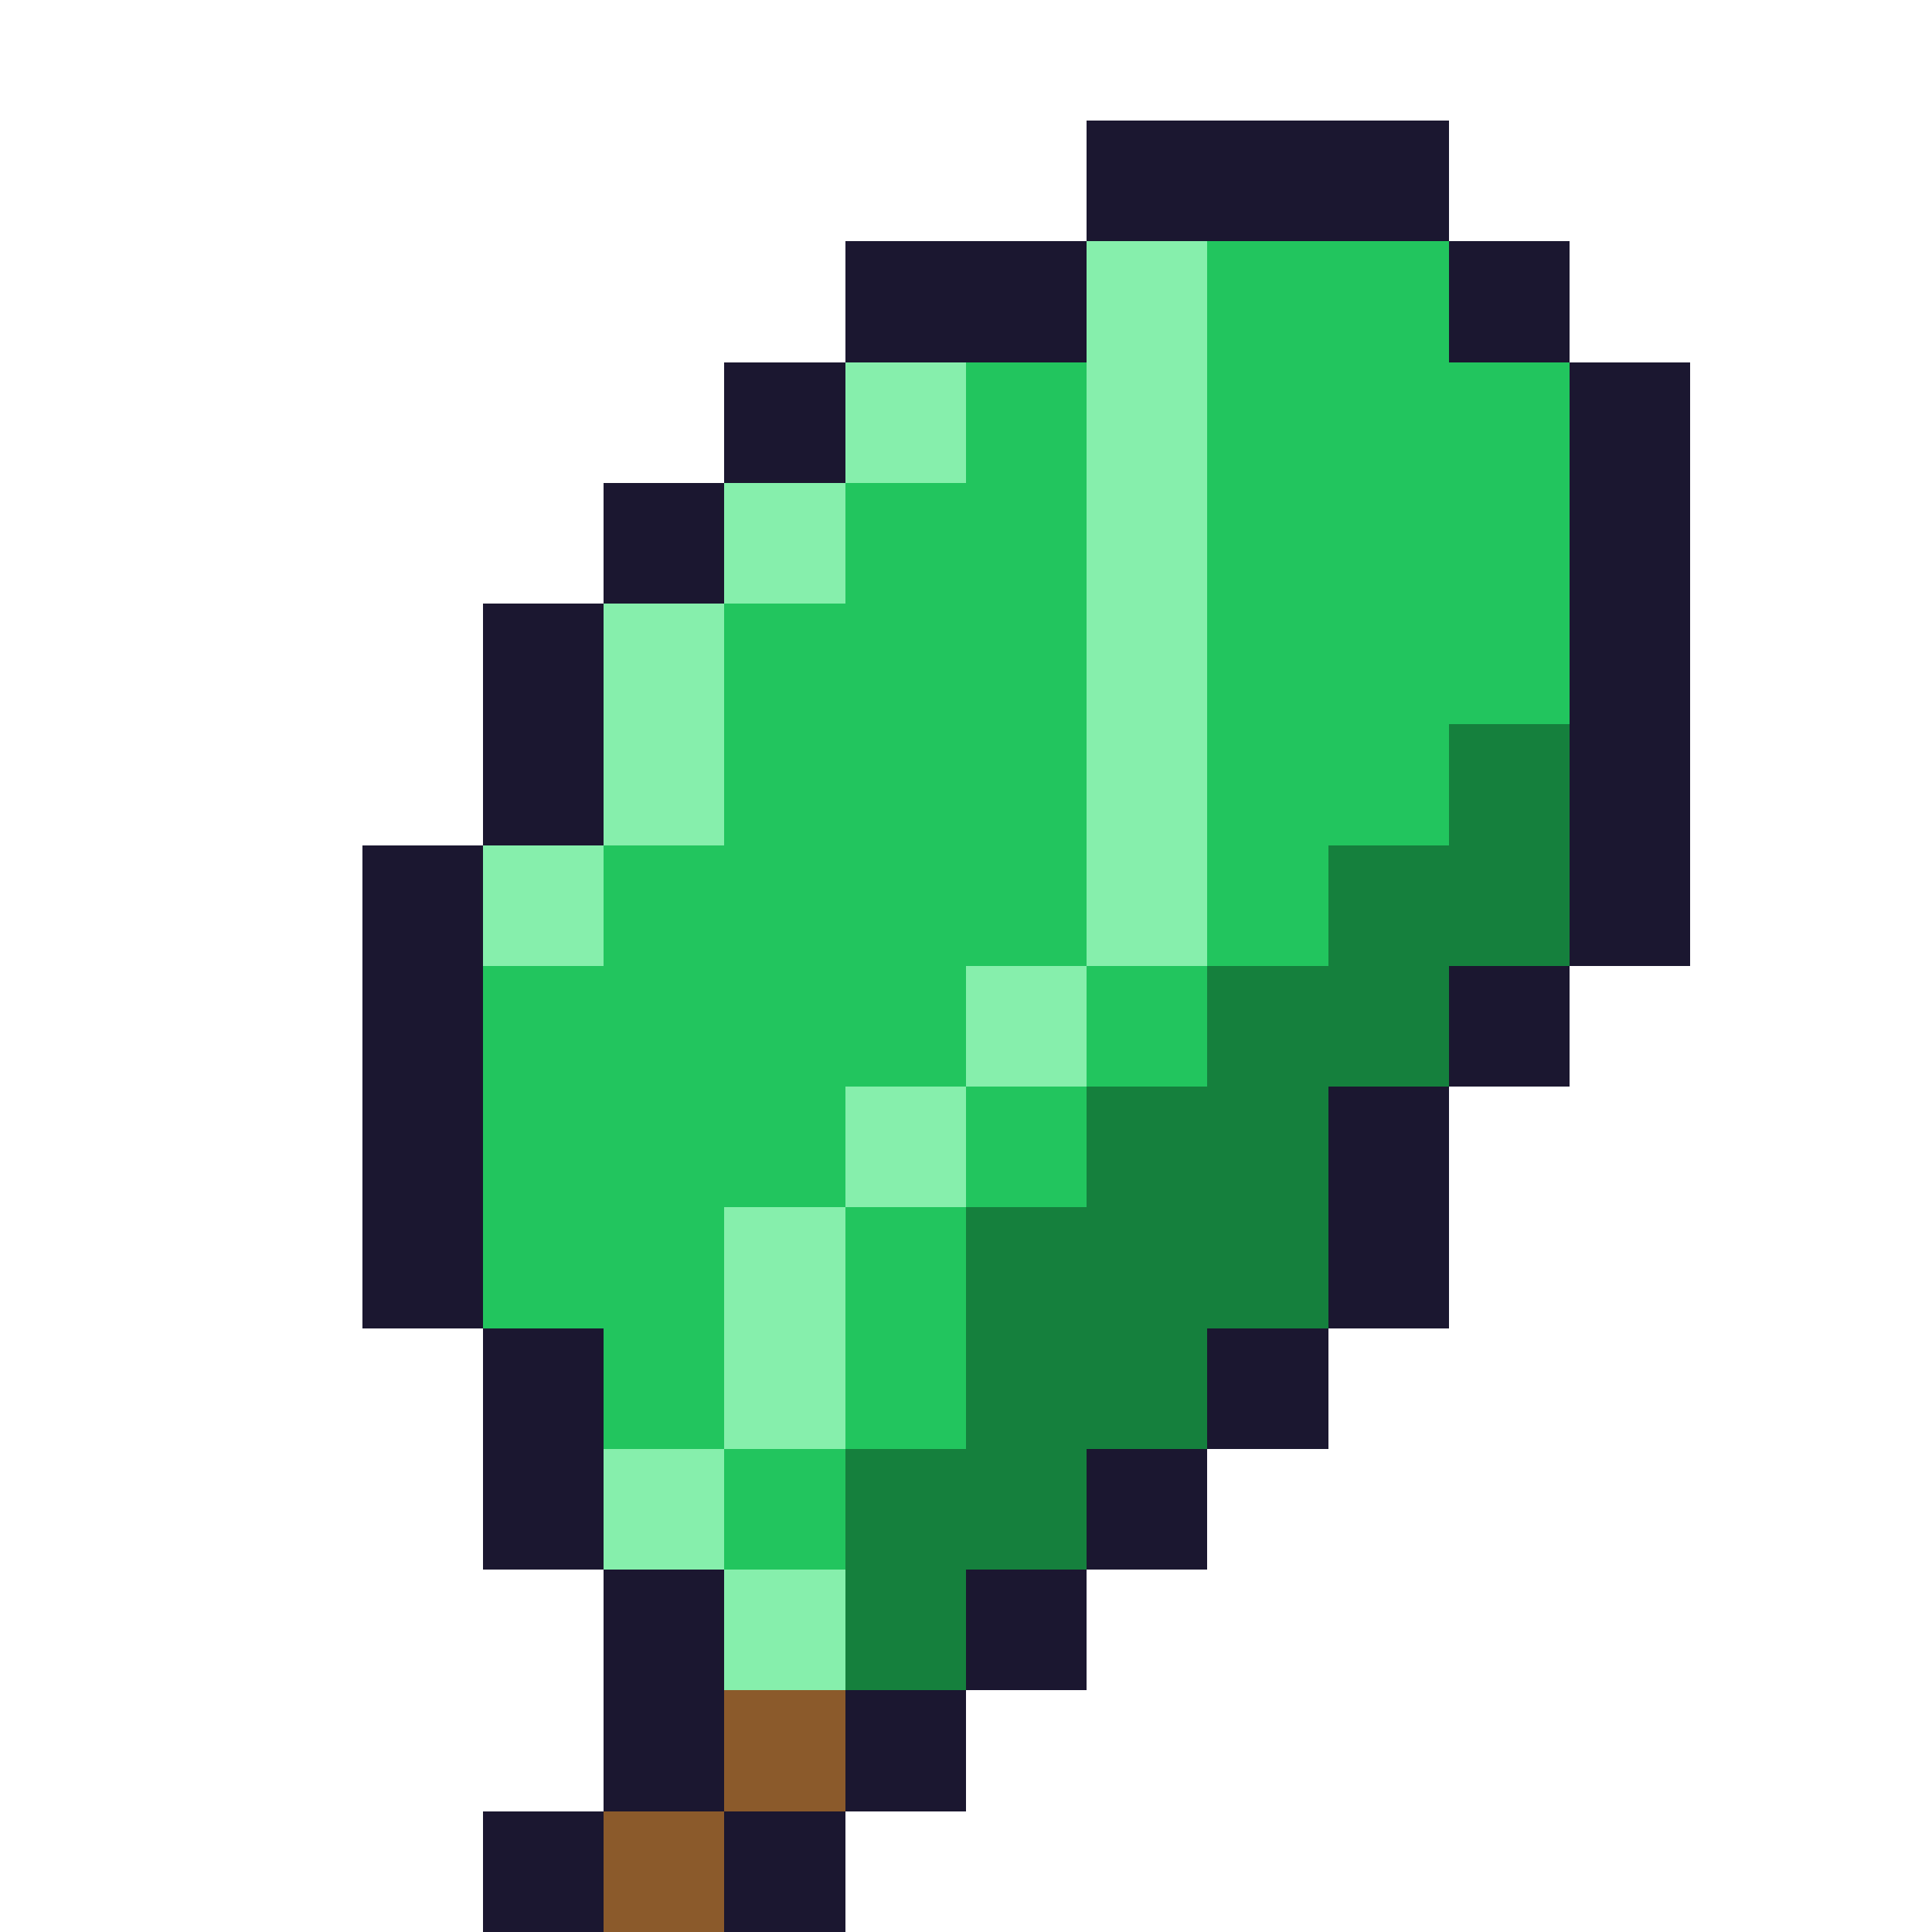
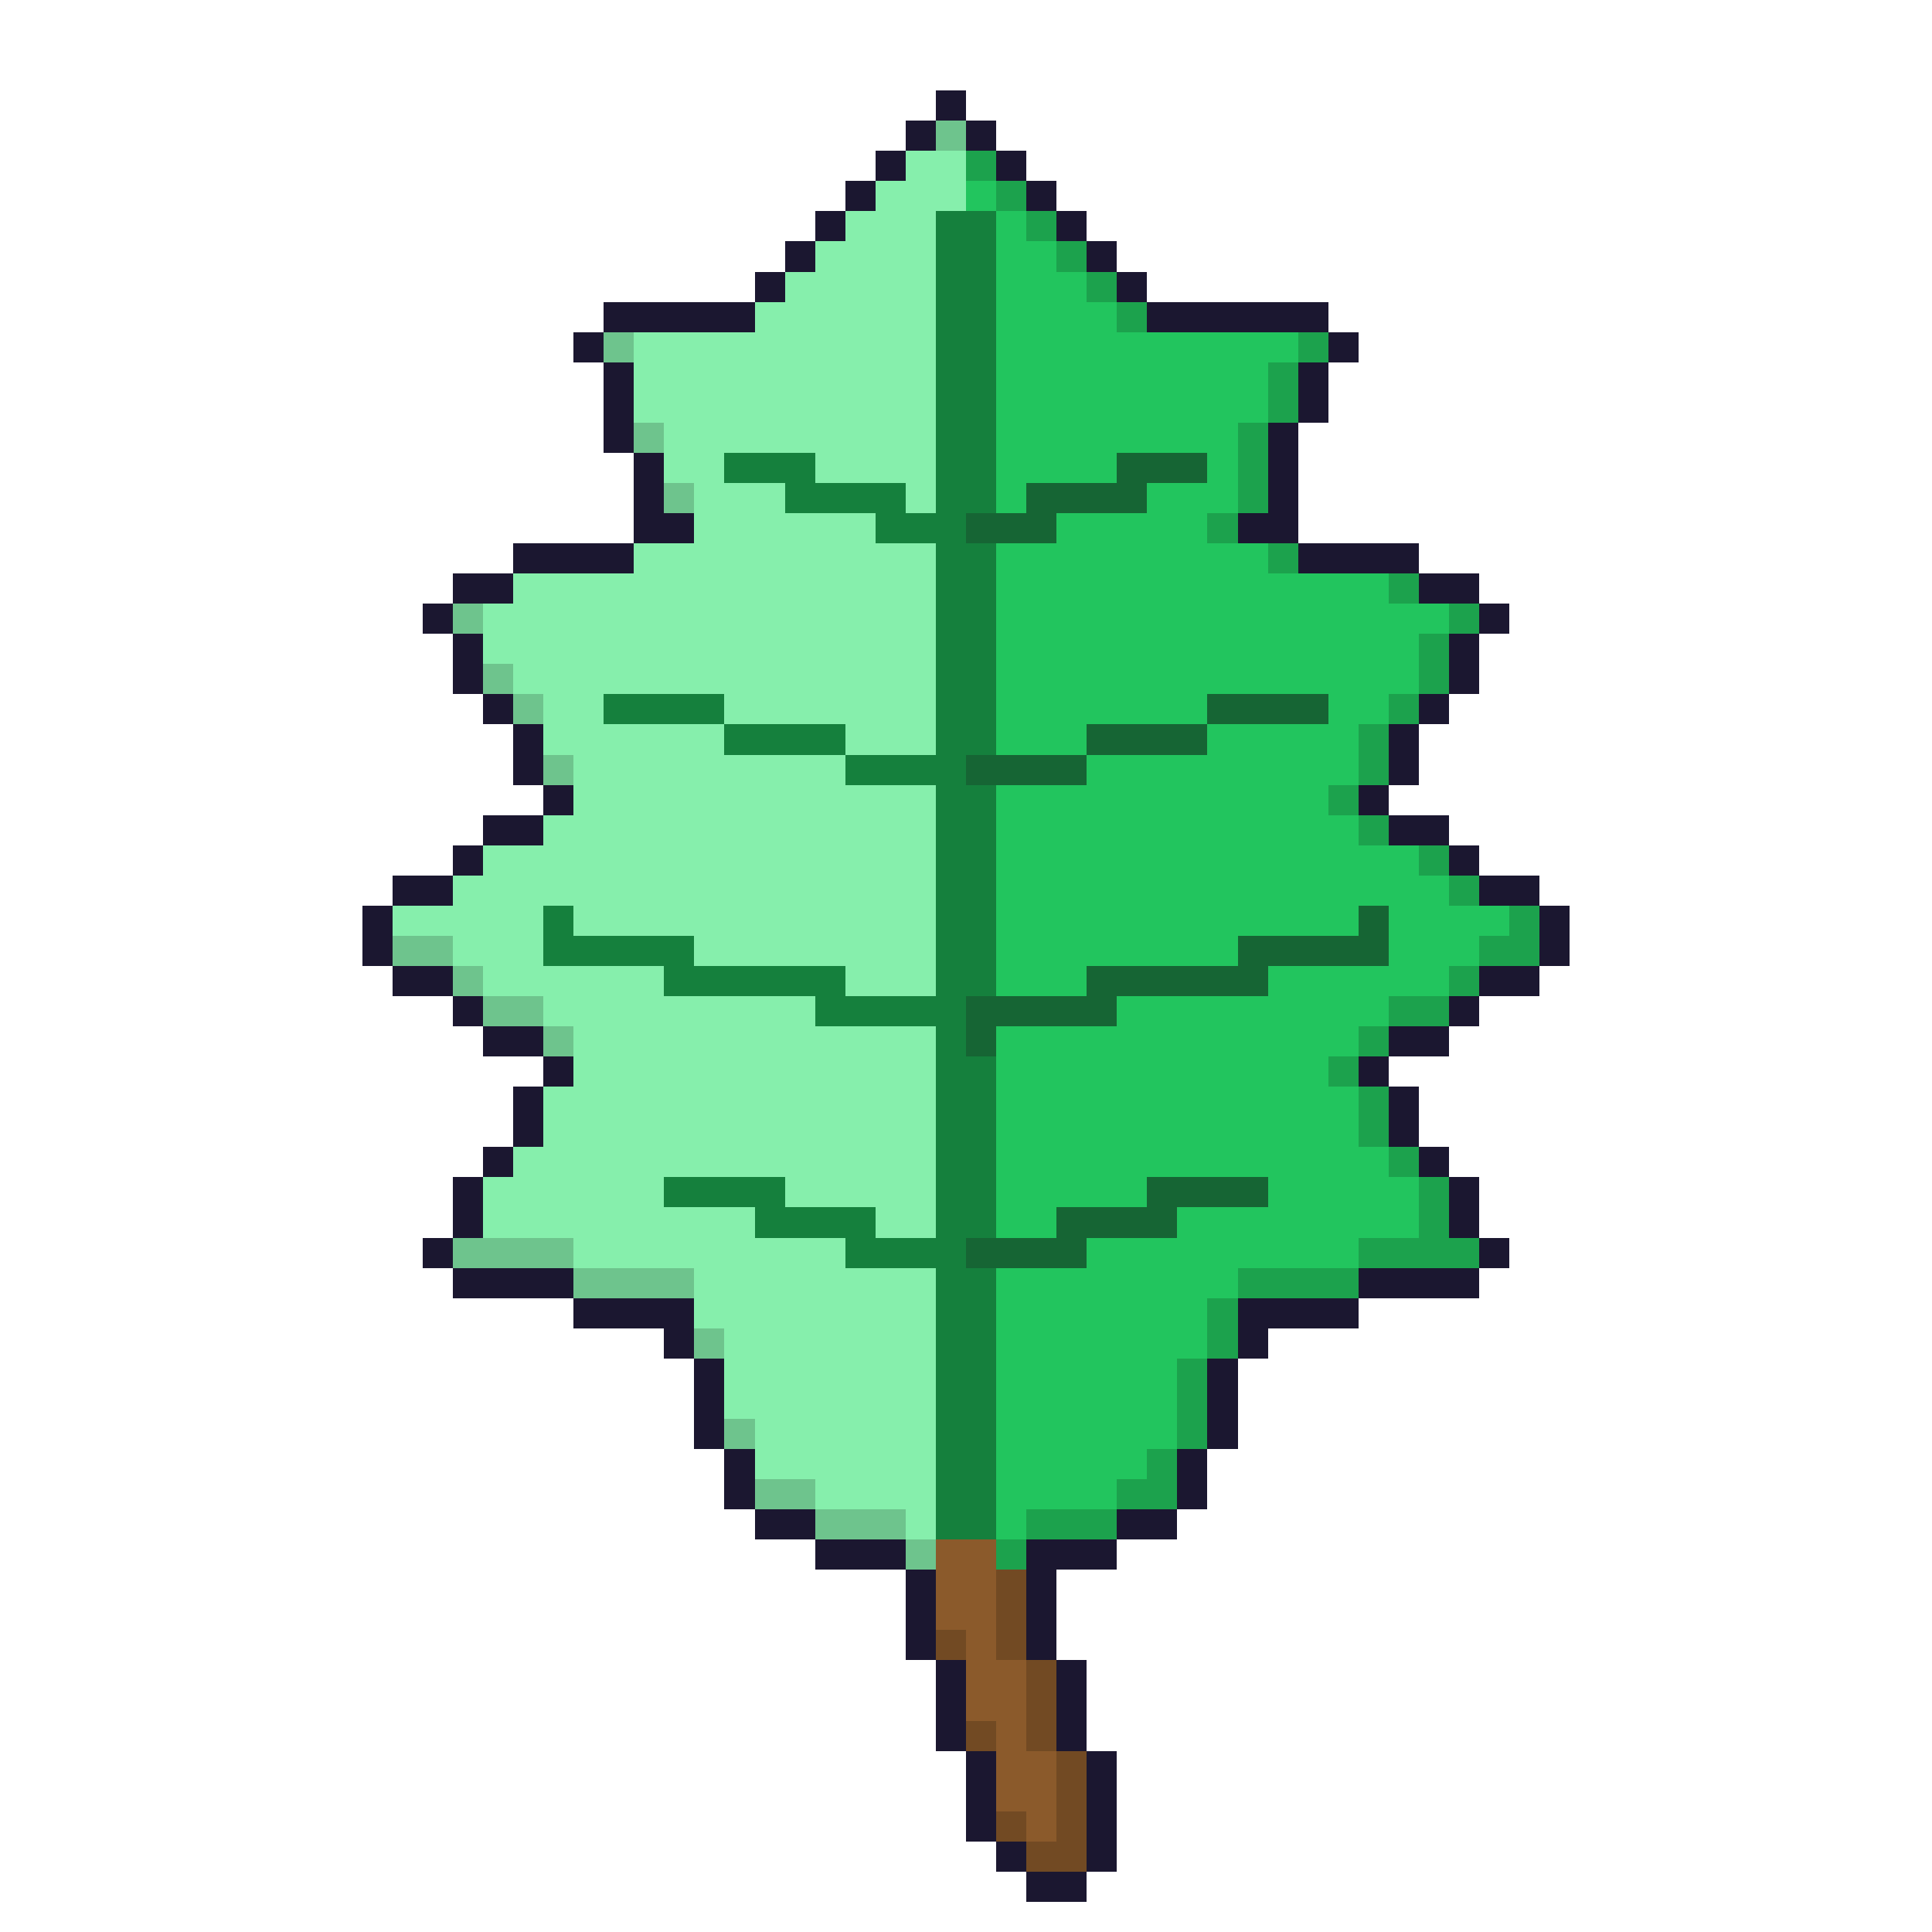
- <svg xmlns="http://www.w3.org/2000/svg" viewBox="0 0 16 16" shape-rendering="crispEdges">
-   <rect x="9" y="1" width="3" height="1" fill="#1b1730" />
-   <rect x="7" y="2" width="2" height="1" fill="#1b1730" />
-   <rect x="9" y="2" width="1" height="1" fill="#86efac" />
-   <rect x="10" y="2" width="2" height="1" fill="#22c55e" />
-   <rect x="12" y="2" width="1" height="1" fill="#1b1730" />
-   <rect x="6" y="3" width="1" height="1" fill="#1b1730" />
-   <rect x="7" y="3" width="1" height="1" fill="#86efac" />
-   <rect x="8" y="3" width="1" height="1" fill="#22c55e" />
-   <rect x="9" y="3" width="1" height="1" fill="#86efac" />
-   <rect x="10" y="3" width="3" height="1" fill="#22c55e" />
-   <rect x="13" y="3" width="1" height="1" fill="#1b1730" />
-   <rect x="5" y="4" width="1" height="1" fill="#1b1730" />
-   <rect x="6" y="4" width="1" height="1" fill="#86efac" />
-   <rect x="7" y="4" width="2" height="1" fill="#22c55e" />
-   <rect x="9" y="4" width="1" height="1" fill="#86efac" />
-   <rect x="10" y="4" width="3" height="1" fill="#22c55e" />
-   <rect x="13" y="4" width="1" height="1" fill="#1b1730" />
-   <rect x="4" y="5" width="1" height="1" fill="#1b1730" />
-   <rect x="5" y="5" width="1" height="1" fill="#86efac" />
-   <rect x="6" y="5" width="3" height="1" fill="#22c55e" />
-   <rect x="9" y="5" width="1" height="1" fill="#86efac" />
-   <rect x="10" y="5" width="3" height="1" fill="#22c55e" />
-   <rect x="13" y="5" width="1" height="1" fill="#1b1730" />
-   <rect x="4" y="6" width="1" height="1" fill="#1b1730" />
-   <rect x="5" y="6" width="1" height="1" fill="#86efac" />
-   <rect x="6" y="6" width="3" height="1" fill="#22c55e" />
-   <rect x="9" y="6" width="1" height="1" fill="#86efac" />
-   <rect x="10" y="6" width="2" height="1" fill="#22c55e" />
-   <rect x="12" y="6" width="1" height="1" fill="#15803d" />
-   <rect x="13" y="6" width="1" height="1" fill="#1b1730" />
-   <rect x="3" y="7" width="1" height="1" fill="#1b1730" />
-   <rect x="4" y="7" width="1" height="1" fill="#86efac" />
-   <rect x="5" y="7" width="4" height="1" fill="#22c55e" />
-   <rect x="9" y="7" width="1" height="1" fill="#86efac" />
-   <rect x="10" y="7" width="1" height="1" fill="#22c55e" />
-   <rect x="11" y="7" width="2" height="1" fill="#15803d" />
-   <rect x="13" y="7" width="1" height="1" fill="#1b1730" />
-   <rect x="3" y="8" width="1" height="1" fill="#1b1730" />
-   <rect x="4" y="8" width="4" height="1" fill="#22c55e" />
-   <rect x="8" y="8" width="1" height="1" fill="#86efac" />
-   <rect x="9" y="8" width="1" height="1" fill="#22c55e" />
-   <rect x="10" y="8" width="2" height="1" fill="#15803d" />
-   <rect x="12" y="8" width="1" height="1" fill="#1b1730" />
-   <rect x="3" y="9" width="1" height="1" fill="#1b1730" />
-   <rect x="4" y="9" width="3" height="1" fill="#22c55e" />
-   <rect x="7" y="9" width="1" height="1" fill="#86efac" />
-   <rect x="8" y="9" width="1" height="1" fill="#22c55e" />
-   <rect x="9" y="9" width="2" height="1" fill="#15803d" />
-   <rect x="11" y="9" width="1" height="1" fill="#1b1730" />
-   <rect x="3" y="10" width="1" height="1" fill="#1b1730" />
-   <rect x="4" y="10" width="2" height="1" fill="#22c55e" />
-   <rect x="6" y="10" width="1" height="1" fill="#86efac" />
-   <rect x="7" y="10" width="1" height="1" fill="#22c55e" />
-   <rect x="8" y="10" width="3" height="1" fill="#15803d" />
-   <rect x="11" y="10" width="1" height="1" fill="#1b1730" />
-   <rect x="4" y="11" width="1" height="1" fill="#1b1730" />
-   <rect x="5" y="11" width="1" height="1" fill="#22c55e" />
-   <rect x="6" y="11" width="1" height="1" fill="#86efac" />
-   <rect x="7" y="11" width="1" height="1" fill="#22c55e" />
-   <rect x="8" y="11" width="2" height="1" fill="#15803d" />
-   <rect x="10" y="11" width="1" height="1" fill="#1b1730" />
-   <rect x="4" y="12" width="1" height="1" fill="#1b1730" />
-   <rect x="5" y="12" width="1" height="1" fill="#86efac" />
-   <rect x="6" y="12" width="1" height="1" fill="#22c55e" />
-   <rect x="7" y="12" width="2" height="1" fill="#15803d" />
-   <rect x="9" y="12" width="1" height="1" fill="#1b1730" />
-   <rect x="5" y="13" width="1" height="1" fill="#1b1730" />
-   <rect x="6" y="13" width="1" height="1" fill="#86efac" />
-   <rect x="7" y="13" width="1" height="1" fill="#15803d" />
-   <rect x="8" y="13" width="1" height="1" fill="#1b1730" />
-   <rect x="5" y="14" width="1" height="1" fill="#1b1730" />
-   <rect x="6" y="14" width="1" height="1" fill="#8b5a2b" />
-   <rect x="7" y="14" width="1" height="1" fill="#1b1730" />
-   <rect x="4" y="15" width="1" height="1" fill="#1b1730" />
-   <rect x="5" y="15" width="1" height="1" fill="#8b5a2b" />
-   <rect x="6" y="15" width="1" height="1" fill="#1b1730" />
+ <svg xmlns="http://www.w3.org/2000/svg" viewBox="0 0 64 64" shape-rendering="crispEdges">
+   <rect x="31" y="3" width="1" height="1" fill="#1b1730" />
+   <rect x="30" y="4" width="1" height="1" fill="#1b1730" />
+   <rect x="31" y="4" width="1" height="1" fill="#6ec48d" />
+   <rect x="32" y="4" width="1" height="1" fill="#1b1730" />
+   <rect x="29" y="5" width="1" height="1" fill="#1b1730" />
+   <rect x="30" y="5" width="2" height="1" fill="#86efac" />
+   <rect x="32" y="5" width="1" height="1" fill="#1ca24d" />
+   <rect x="33" y="5" width="1" height="1" fill="#1b1730" />
+   <rect x="28" y="6" width="1" height="1" fill="#1b1730" />
+   <rect x="29" y="6" width="3" height="1" fill="#86efac" />
+   <rect x="32" y="6" width="1" height="1" fill="#22c55e" />
+   <rect x="33" y="6" width="1" height="1" fill="#1ca24d" />
+   <rect x="34" y="6" width="1" height="1" fill="#1b1730" />
+   <rect x="27" y="7" width="1" height="1" fill="#1b1730" />
+   <rect x="28" y="7" width="3" height="1" fill="#86efac" />
+   <rect x="31" y="7" width="2" height="10" fill="#15803d" />
+   <rect x="33" y="7" width="1" height="1" fill="#22c55e" />
+   <rect x="34" y="7" width="1" height="1" fill="#1ca24d" />
+   <rect x="35" y="7" width="1" height="1" fill="#1b1730" />
+   <rect x="26" y="8" width="1" height="1" fill="#1b1730" />
+   <rect x="27" y="8" width="4" height="1" fill="#86efac" />
+   <rect x="33" y="8" width="2" height="1" fill="#22c55e" />
+   <rect x="35" y="8" width="1" height="1" fill="#1ca24d" />
+   <rect x="36" y="8" width="1" height="1" fill="#1b1730" />
+   <rect x="25" y="9" width="1" height="1" fill="#1b1730" />
+   <rect x="26" y="9" width="5" height="1" fill="#86efac" />
+   <rect x="33" y="9" width="3" height="1" fill="#22c55e" />
+   <rect x="36" y="9" width="1" height="1" fill="#1ca24d" />
+   <rect x="37" y="9" width="1" height="1" fill="#1b1730" />
+   <rect x="20" y="10" width="5" height="1" fill="#1b1730" />
+   <rect x="25" y="10" width="6" height="1" fill="#86efac" />
+   <rect x="33" y="10" width="4" height="1" fill="#22c55e" />
+   <rect x="37" y="10" width="1" height="1" fill="#1ca24d" />
+   <rect x="38" y="10" width="6" height="1" fill="#1b1730" />
+   <rect x="19" y="11" width="1" height="1" fill="#1b1730" />
+   <rect x="20" y="11" width="1" height="1" fill="#6ec48d" />
+   <rect x="21" y="11" width="10" height="3" fill="#86efac" />
+   <rect x="33" y="11" width="10" height="1" fill="#22c55e" />
+   <rect x="43" y="11" width="1" height="1" fill="#1ca24d" />
+   <rect x="44" y="11" width="1" height="1" fill="#1b1730" />
+   <rect x="20" y="12" width="1" height="3" fill="#1b1730" />
+   <rect x="33" y="12" width="9" height="2" fill="#22c55e" />
+   <rect x="42" y="12" width="1" height="2" fill="#1ca24d" />
+   <rect x="43" y="12" width="1" height="2" fill="#1b1730" />
+   <rect x="21" y="14" width="1" height="1" fill="#6ec48d" />
+   <rect x="22" y="14" width="9" height="1" fill="#86efac" />
+   <rect x="33" y="14" width="8" height="1" fill="#22c55e" />
+   <rect x="41" y="14" width="1" height="3" fill="#1ca24d" />
+   <rect x="42" y="14" width="1" height="3" fill="#1b1730" />
+   <rect x="21" y="15" width="1" height="2" fill="#1b1730" />
+   <rect x="22" y="15" width="2" height="1" fill="#86efac" />
+   <rect x="24" y="15" width="3" height="1" fill="#15803d" />
+   <rect x="27" y="15" width="4" height="1" fill="#86efac" />
+   <rect x="33" y="15" width="4" height="1" fill="#22c55e" />
+   <rect x="37" y="15" width="3" height="1" fill="#166534" />
+   <rect x="40" y="15" width="1" height="1" fill="#22c55e" />
+   <rect x="22" y="16" width="1" height="1" fill="#6ec48d" />
+   <rect x="23" y="16" width="3" height="1" fill="#86efac" />
+   <rect x="26" y="16" width="4" height="1" fill="#15803d" />
+   <rect x="30" y="16" width="1" height="1" fill="#86efac" />
+   <rect x="33" y="16" width="1" height="1" fill="#22c55e" />
+   <rect x="34" y="16" width="4" height="1" fill="#166534" />
+   <rect x="38" y="16" width="3" height="1" fill="#22c55e" />
+   <rect x="21" y="17" width="2" height="1" fill="#1b1730" />
+   <rect x="23" y="17" width="6" height="1" fill="#86efac" />
+   <rect x="29" y="17" width="3" height="1" fill="#15803d" />
+   <rect x="32" y="17" width="3" height="1" fill="#166534" />
+   <rect x="35" y="17" width="5" height="1" fill="#22c55e" />
+   <rect x="40" y="17" width="1" height="1" fill="#1ca24d" />
+   <rect x="41" y="17" width="2" height="1" fill="#1b1730" />
+   <rect x="17" y="18" width="4" height="1" fill="#1b1730" />
+   <rect x="21" y="18" width="10" height="1" fill="#86efac" />
+   <rect x="31" y="18" width="2" height="7" fill="#15803d" />
+   <rect x="33" y="18" width="9" height="1" fill="#22c55e" />
+   <rect x="42" y="18" width="1" height="1" fill="#1ca24d" />
+   <rect x="43" y="18" width="4" height="1" fill="#1b1730" />
+   <rect x="15" y="19" width="2" height="1" fill="#1b1730" />
+   <rect x="17" y="19" width="14" height="1" fill="#86efac" />
+   <rect x="33" y="19" width="13" height="1" fill="#22c55e" />
+   <rect x="46" y="19" width="1" height="1" fill="#1ca24d" />
+   <rect x="47" y="19" width="2" height="1" fill="#1b1730" />
+   <rect x="14" y="20" width="1" height="1" fill="#1b1730" />
+   <rect x="15" y="20" width="1" height="1" fill="#6ec48d" />
+   <rect x="16" y="20" width="15" height="2" fill="#86efac" />
+   <rect x="33" y="20" width="15" height="1" fill="#22c55e" />
+   <rect x="48" y="20" width="1" height="1" fill="#1ca24d" />
+   <rect x="49" y="20" width="1" height="1" fill="#1b1730" />
+   <rect x="15" y="21" width="1" height="2" fill="#1b1730" />
+   <rect x="33" y="21" width="14" height="2" fill="#22c55e" />
+   <rect x="47" y="21" width="1" height="2" fill="#1ca24d" />
+   <rect x="48" y="21" width="1" height="2" fill="#1b1730" />
+   <rect x="16" y="22" width="1" height="1" fill="#6ec48d" />
+   <rect x="17" y="22" width="14" height="1" fill="#86efac" />
+   <rect x="16" y="23" width="1" height="1" fill="#1b1730" />
+   <rect x="17" y="23" width="1" height="1" fill="#6ec48d" />
+   <rect x="18" y="23" width="2" height="1" fill="#86efac" />
+   <rect x="20" y="23" width="4" height="1" fill="#15803d" />
+   <rect x="24" y="23" width="7" height="1" fill="#86efac" />
+   <rect x="33" y="23" width="7" height="1" fill="#22c55e" />
+   <rect x="40" y="23" width="4" height="1" fill="#166534" />
+   <rect x="44" y="23" width="2" height="1" fill="#22c55e" />
+   <rect x="46" y="23" width="1" height="1" fill="#1ca24d" />
+   <rect x="47" y="23" width="1" height="1" fill="#1b1730" />
+   <rect x="17" y="24" width="1" height="2" fill="#1b1730" />
+   <rect x="18" y="24" width="6" height="1" fill="#86efac" />
+   <rect x="24" y="24" width="4" height="1" fill="#15803d" />
+   <rect x="28" y="24" width="3" height="1" fill="#86efac" />
+   <rect x="33" y="24" width="3" height="1" fill="#22c55e" />
+   <rect x="36" y="24" width="4" height="1" fill="#166534" />
+   <rect x="40" y="24" width="5" height="1" fill="#22c55e" />
+   <rect x="45" y="24" width="1" height="2" fill="#1ca24d" />
+   <rect x="46" y="24" width="1" height="2" fill="#1b1730" />
+   <rect x="18" y="25" width="1" height="1" fill="#6ec48d" />
+   <rect x="19" y="25" width="9" height="1" fill="#86efac" />
+   <rect x="28" y="25" width="4" height="1" fill="#15803d" />
+   <rect x="32" y="25" width="4" height="1" fill="#166534" />
+   <rect x="36" y="25" width="9" height="1" fill="#22c55e" />
+   <rect x="18" y="26" width="1" height="1" fill="#1b1730" />
+   <rect x="19" y="26" width="12" height="1" fill="#86efac" />
+   <rect x="31" y="26" width="2" height="7" fill="#15803d" />
+   <rect x="33" y="26" width="11" height="1" fill="#22c55e" />
+   <rect x="44" y="26" width="1" height="1" fill="#1ca24d" />
+   <rect x="45" y="26" width="1" height="1" fill="#1b1730" />
+   <rect x="16" y="27" width="2" height="1" fill="#1b1730" />
+   <rect x="18" y="27" width="13" height="1" fill="#86efac" />
+   <rect x="33" y="27" width="12" height="1" fill="#22c55e" />
+   <rect x="45" y="27" width="1" height="1" fill="#1ca24d" />
+   <rect x="46" y="27" width="2" height="1" fill="#1b1730" />
+   <rect x="15" y="28" width="1" height="1" fill="#1b1730" />
+   <rect x="16" y="28" width="15" height="1" fill="#86efac" />
+   <rect x="33" y="28" width="14" height="1" fill="#22c55e" />
+   <rect x="47" y="28" width="1" height="1" fill="#1ca24d" />
+   <rect x="48" y="28" width="1" height="1" fill="#1b1730" />
+   <rect x="13" y="29" width="2" height="1" fill="#1b1730" />
+   <rect x="15" y="29" width="16" height="1" fill="#86efac" />
+   <rect x="33" y="29" width="15" height="1" fill="#22c55e" />
+   <rect x="48" y="29" width="1" height="1" fill="#1ca24d" />
+   <rect x="49" y="29" width="2" height="1" fill="#1b1730" />
+   <rect x="12" y="30" width="1" height="2" fill="#1b1730" />
+   <rect x="13" y="30" width="5" height="1" fill="#86efac" />
+   <rect x="18" y="30" width="1" height="1" fill="#15803d" />
+   <rect x="19" y="30" width="12" height="1" fill="#86efac" />
+   <rect x="33" y="30" width="12" height="1" fill="#22c55e" />
+   <rect x="45" y="30" width="1" height="1" fill="#166534" />
+   <rect x="46" y="30" width="4" height="1" fill="#22c55e" />
+   <rect x="50" y="30" width="1" height="1" fill="#1ca24d" />
+   <rect x="51" y="30" width="1" height="2" fill="#1b1730" />
+   <rect x="13" y="31" width="2" height="1" fill="#6ec48d" />
+   <rect x="15" y="31" width="3" height="1" fill="#86efac" />
+   <rect x="18" y="31" width="5" height="1" fill="#15803d" />
+   <rect x="23" y="31" width="8" height="1" fill="#86efac" />
+   <rect x="33" y="31" width="8" height="1" fill="#22c55e" />
+   <rect x="41" y="31" width="5" height="1" fill="#166534" />
+   <rect x="46" y="31" width="3" height="1" fill="#22c55e" />
+   <rect x="49" y="31" width="2" height="1" fill="#1ca24d" />
+   <rect x="13" y="32" width="2" height="1" fill="#1b1730" />
+   <rect x="15" y="32" width="1" height="1" fill="#6ec48d" />
+   <rect x="16" y="32" width="6" height="1" fill="#86efac" />
+   <rect x="22" y="32" width="6" height="1" fill="#15803d" />
+   <rect x="28" y="32" width="3" height="1" fill="#86efac" />
+   <rect x="33" y="32" width="3" height="1" fill="#22c55e" />
+   <rect x="36" y="32" width="6" height="1" fill="#166534" />
+   <rect x="42" y="32" width="6" height="1" fill="#22c55e" />
+   <rect x="48" y="32" width="1" height="1" fill="#1ca24d" />
+   <rect x="49" y="32" width="2" height="1" fill="#1b1730" />
+   <rect x="15" y="33" width="1" height="1" fill="#1b1730" />
+   <rect x="16" y="33" width="2" height="1" fill="#6ec48d" />
+   <rect x="18" y="33" width="9" height="1" fill="#86efac" />
+   <rect x="27" y="33" width="5" height="1" fill="#15803d" />
+   <rect x="32" y="33" width="5" height="1" fill="#166534" />
+   <rect x="37" y="33" width="9" height="1" fill="#22c55e" />
+   <rect x="46" y="33" width="2" height="1" fill="#1ca24d" />
+   <rect x="48" y="33" width="1" height="1" fill="#1b1730" />
+   <rect x="16" y="34" width="2" height="1" fill="#1b1730" />
+   <rect x="18" y="34" width="1" height="1" fill="#6ec48d" />
+   <rect x="19" y="34" width="12" height="2" fill="#86efac" />
+   <rect x="31" y="34" width="1" height="1" fill="#15803d" />
+   <rect x="32" y="34" width="1" height="1" fill="#166534" />
+   <rect x="33" y="34" width="12" height="1" fill="#22c55e" />
+   <rect x="45" y="34" width="1" height="1" fill="#1ca24d" />
+   <rect x="46" y="34" width="2" height="1" fill="#1b1730" />
+   <rect x="18" y="35" width="1" height="1" fill="#1b1730" />
+   <rect x="31" y="35" width="2" height="6" fill="#15803d" />
+   <rect x="33" y="35" width="11" height="1" fill="#22c55e" />
+   <rect x="44" y="35" width="1" height="1" fill="#1ca24d" />
+   <rect x="45" y="35" width="1" height="1" fill="#1b1730" />
+   <rect x="17" y="36" width="1" height="2" fill="#1b1730" />
+   <rect x="18" y="36" width="13" height="2" fill="#86efac" />
+   <rect x="33" y="36" width="12" height="2" fill="#22c55e" />
+   <rect x="45" y="36" width="1" height="2" fill="#1ca24d" />
+   <rect x="46" y="36" width="1" height="2" fill="#1b1730" />
+   <rect x="16" y="38" width="1" height="1" fill="#1b1730" />
+   <rect x="17" y="38" width="14" height="1" fill="#86efac" />
+   <rect x="33" y="38" width="13" height="1" fill="#22c55e" />
+   <rect x="46" y="38" width="1" height="1" fill="#1ca24d" />
+   <rect x="47" y="38" width="1" height="1" fill="#1b1730" />
+   <rect x="15" y="39" width="1" height="2" fill="#1b1730" />
+   <rect x="16" y="39" width="6" height="1" fill="#86efac" />
+   <rect x="22" y="39" width="4" height="1" fill="#15803d" />
+   <rect x="26" y="39" width="5" height="1" fill="#86efac" />
+   <rect x="33" y="39" width="5" height="1" fill="#22c55e" />
+   <rect x="38" y="39" width="4" height="1" fill="#166534" />
+   <rect x="42" y="39" width="5" height="1" fill="#22c55e" />
+   <rect x="47" y="39" width="1" height="2" fill="#1ca24d" />
+   <rect x="48" y="39" width="1" height="2" fill="#1b1730" />
+   <rect x="16" y="40" width="9" height="1" fill="#86efac" />
+   <rect x="25" y="40" width="4" height="1" fill="#15803d" />
+   <rect x="29" y="40" width="2" height="1" fill="#86efac" />
+   <rect x="33" y="40" width="2" height="1" fill="#22c55e" />
+   <rect x="35" y="40" width="4" height="1" fill="#166534" />
+   <rect x="39" y="40" width="8" height="1" fill="#22c55e" />
+   <rect x="14" y="41" width="1" height="1" fill="#1b1730" />
+   <rect x="15" y="41" width="4" height="1" fill="#6ec48d" />
+   <rect x="19" y="41" width="9" height="1" fill="#86efac" />
+   <rect x="28" y="41" width="4" height="1" fill="#15803d" />
+   <rect x="32" y="41" width="4" height="1" fill="#166534" />
+   <rect x="36" y="41" width="9" height="1" fill="#22c55e" />
+   <rect x="45" y="41" width="4" height="1" fill="#1ca24d" />
+   <rect x="49" y="41" width="1" height="1" fill="#1b1730" />
+   <rect x="15" y="42" width="4" height="1" fill="#1b1730" />
+   <rect x="19" y="42" width="4" height="1" fill="#6ec48d" />
+   <rect x="23" y="42" width="8" height="2" fill="#86efac" />
+   <rect x="31" y="42" width="2" height="9" fill="#15803d" />
+   <rect x="33" y="42" width="8" height="1" fill="#22c55e" />
+   <rect x="41" y="42" width="4" height="1" fill="#1ca24d" />
+   <rect x="45" y="42" width="4" height="1" fill="#1b1730" />
+   <rect x="19" y="43" width="4" height="1" fill="#1b1730" />
+   <rect x="33" y="43" width="7" height="2" fill="#22c55e" />
+   <rect x="40" y="43" width="1" height="2" fill="#1ca24d" />
+   <rect x="41" y="43" width="4" height="1" fill="#1b1730" />
+   <rect x="22" y="44" width="1" height="1" fill="#1b1730" />
+   <rect x="23" y="44" width="1" height="1" fill="#6ec48d" />
+   <rect x="24" y="44" width="7" height="3" fill="#86efac" />
+   <rect x="41" y="44" width="1" height="1" fill="#1b1730" />
+   <rect x="23" y="45" width="1" height="3" fill="#1b1730" />
+   <rect x="33" y="45" width="6" height="3" fill="#22c55e" />
+   <rect x="39" y="45" width="1" height="3" fill="#1ca24d" />
+   <rect x="40" y="45" width="1" height="3" fill="#1b1730" />
+   <rect x="24" y="47" width="1" height="1" fill="#6ec48d" />
+   <rect x="25" y="47" width="6" height="2" fill="#86efac" />
+   <rect x="24" y="48" width="1" height="2" fill="#1b1730" />
+   <rect x="33" y="48" width="5" height="1" fill="#22c55e" />
+   <rect x="38" y="48" width="1" height="1" fill="#1ca24d" />
+   <rect x="39" y="48" width="1" height="2" fill="#1b1730" />
+   <rect x="25" y="49" width="2" height="1" fill="#6ec48d" />
+   <rect x="27" y="49" width="4" height="1" fill="#86efac" />
+   <rect x="33" y="49" width="4" height="1" fill="#22c55e" />
+   <rect x="37" y="49" width="2" height="1" fill="#1ca24d" />
+   <rect x="25" y="50" width="2" height="1" fill="#1b1730" />
+   <rect x="27" y="50" width="3" height="1" fill="#6ec48d" />
+   <rect x="30" y="50" width="1" height="1" fill="#86efac" />
+   <rect x="33" y="50" width="1" height="1" fill="#22c55e" />
+   <rect x="34" y="50" width="3" height="1" fill="#1ca24d" />
+   <rect x="37" y="50" width="2" height="1" fill="#1b1730" />
+   <rect x="27" y="51" width="3" height="1" fill="#1b1730" />
+   <rect x="30" y="51" width="1" height="1" fill="#6ec48d" />
+   <rect x="31" y="51" width="2" height="3" fill="#8b5a2b" />
+   <rect x="33" y="51" width="1" height="1" fill="#1ca24d" />
+   <rect x="34" y="51" width="3" height="1" fill="#1b1730" />
+   <rect x="30" y="52" width="1" height="3" fill="#1b1730" />
+   <rect x="33" y="52" width="1" height="3" fill="#724a23" />
+   <rect x="34" y="52" width="1" height="3" fill="#1b1730" />
+   <rect x="31" y="54" width="1" height="1" fill="#724a23" />
+   <rect x="32" y="54" width="1" height="1" fill="#8b5a2b" />
+   <rect x="31" y="55" width="1" height="3" fill="#1b1730" />
+   <rect x="32" y="55" width="2" height="2" fill="#8b5a2b" />
+   <rect x="34" y="55" width="1" height="3" fill="#724a23" />
+   <rect x="35" y="55" width="1" height="3" fill="#1b1730" />
+   <rect x="32" y="57" width="1" height="1" fill="#724a23" />
+   <rect x="33" y="57" width="1" height="1" fill="#8b5a2b" />
+   <rect x="32" y="58" width="1" height="3" fill="#1b1730" />
+   <rect x="33" y="58" width="2" height="2" fill="#8b5a2b" />
+   <rect x="35" y="58" width="1" height="3" fill="#724a23" />
+   <rect x="36" y="58" width="1" height="4" fill="#1b1730" />
+   <rect x="33" y="60" width="1" height="1" fill="#724a23" />
+   <rect x="34" y="60" width="1" height="1" fill="#8b5a2b" />
+   <rect x="33" y="61" width="1" height="1" fill="#1b1730" />
+   <rect x="34" y="61" width="2" height="1" fill="#724a23" />
+   <rect x="34" y="62" width="2" height="1" fill="#1b1730" />
</svg>
